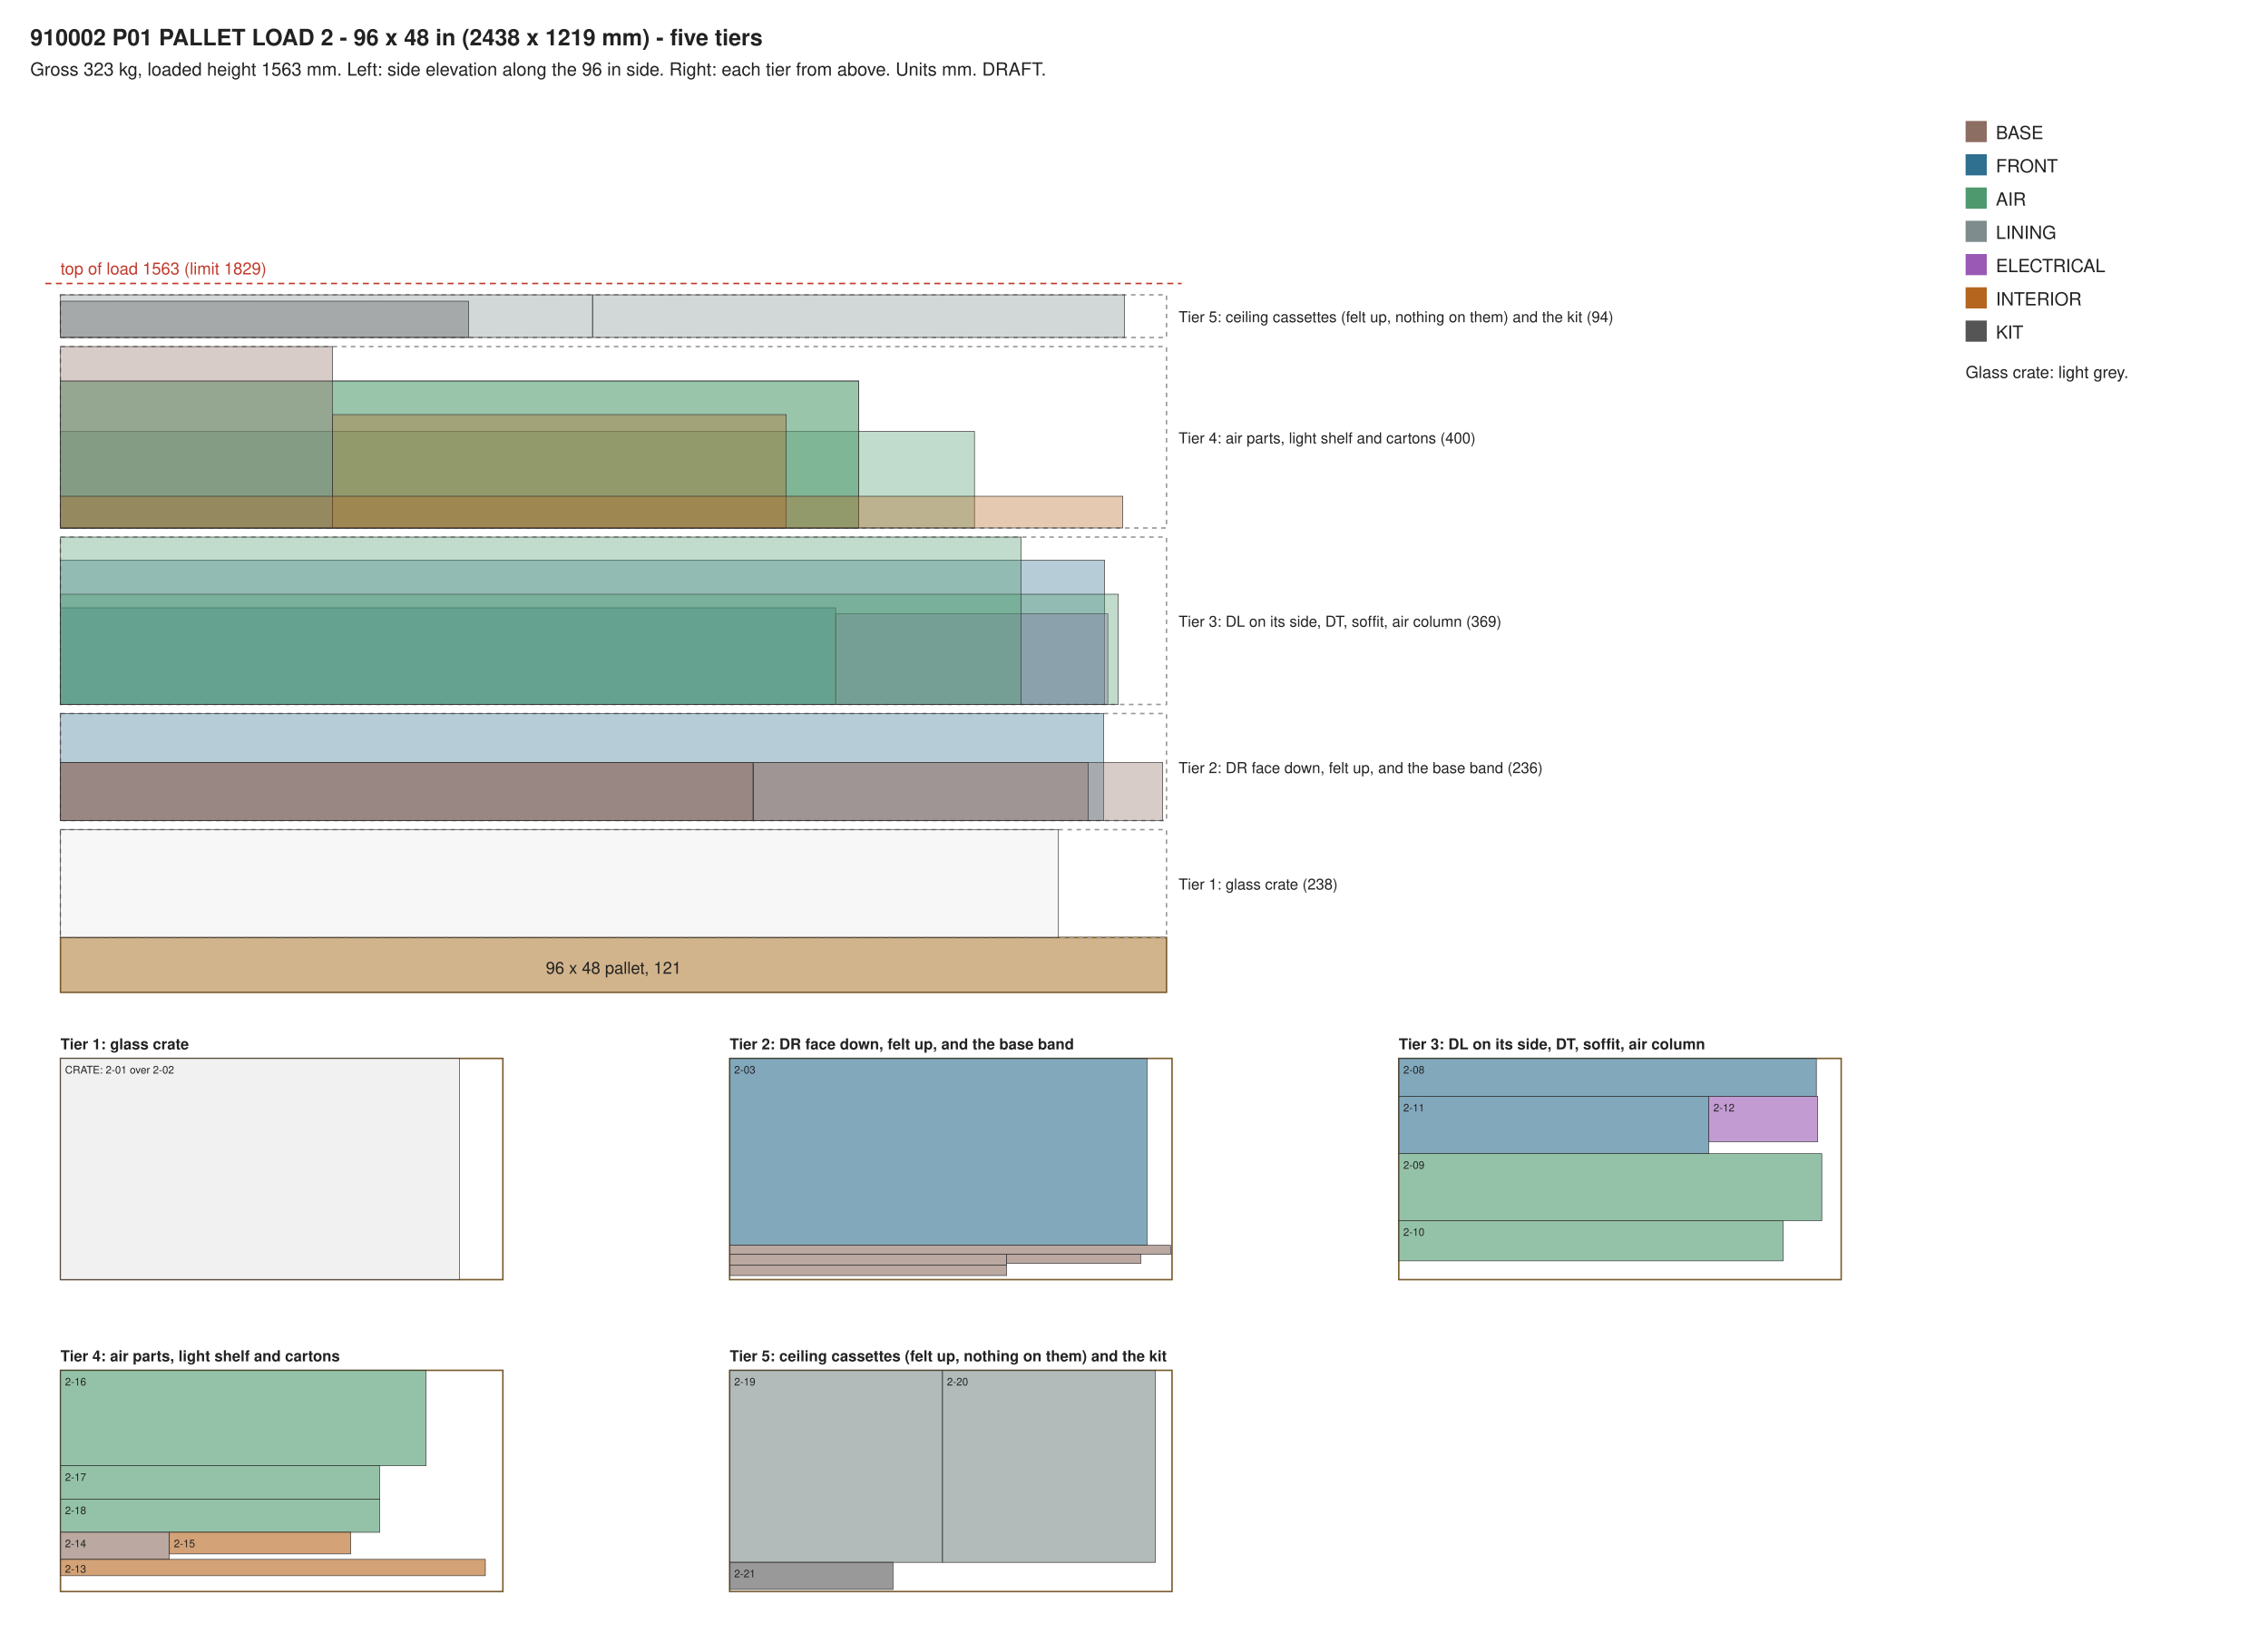
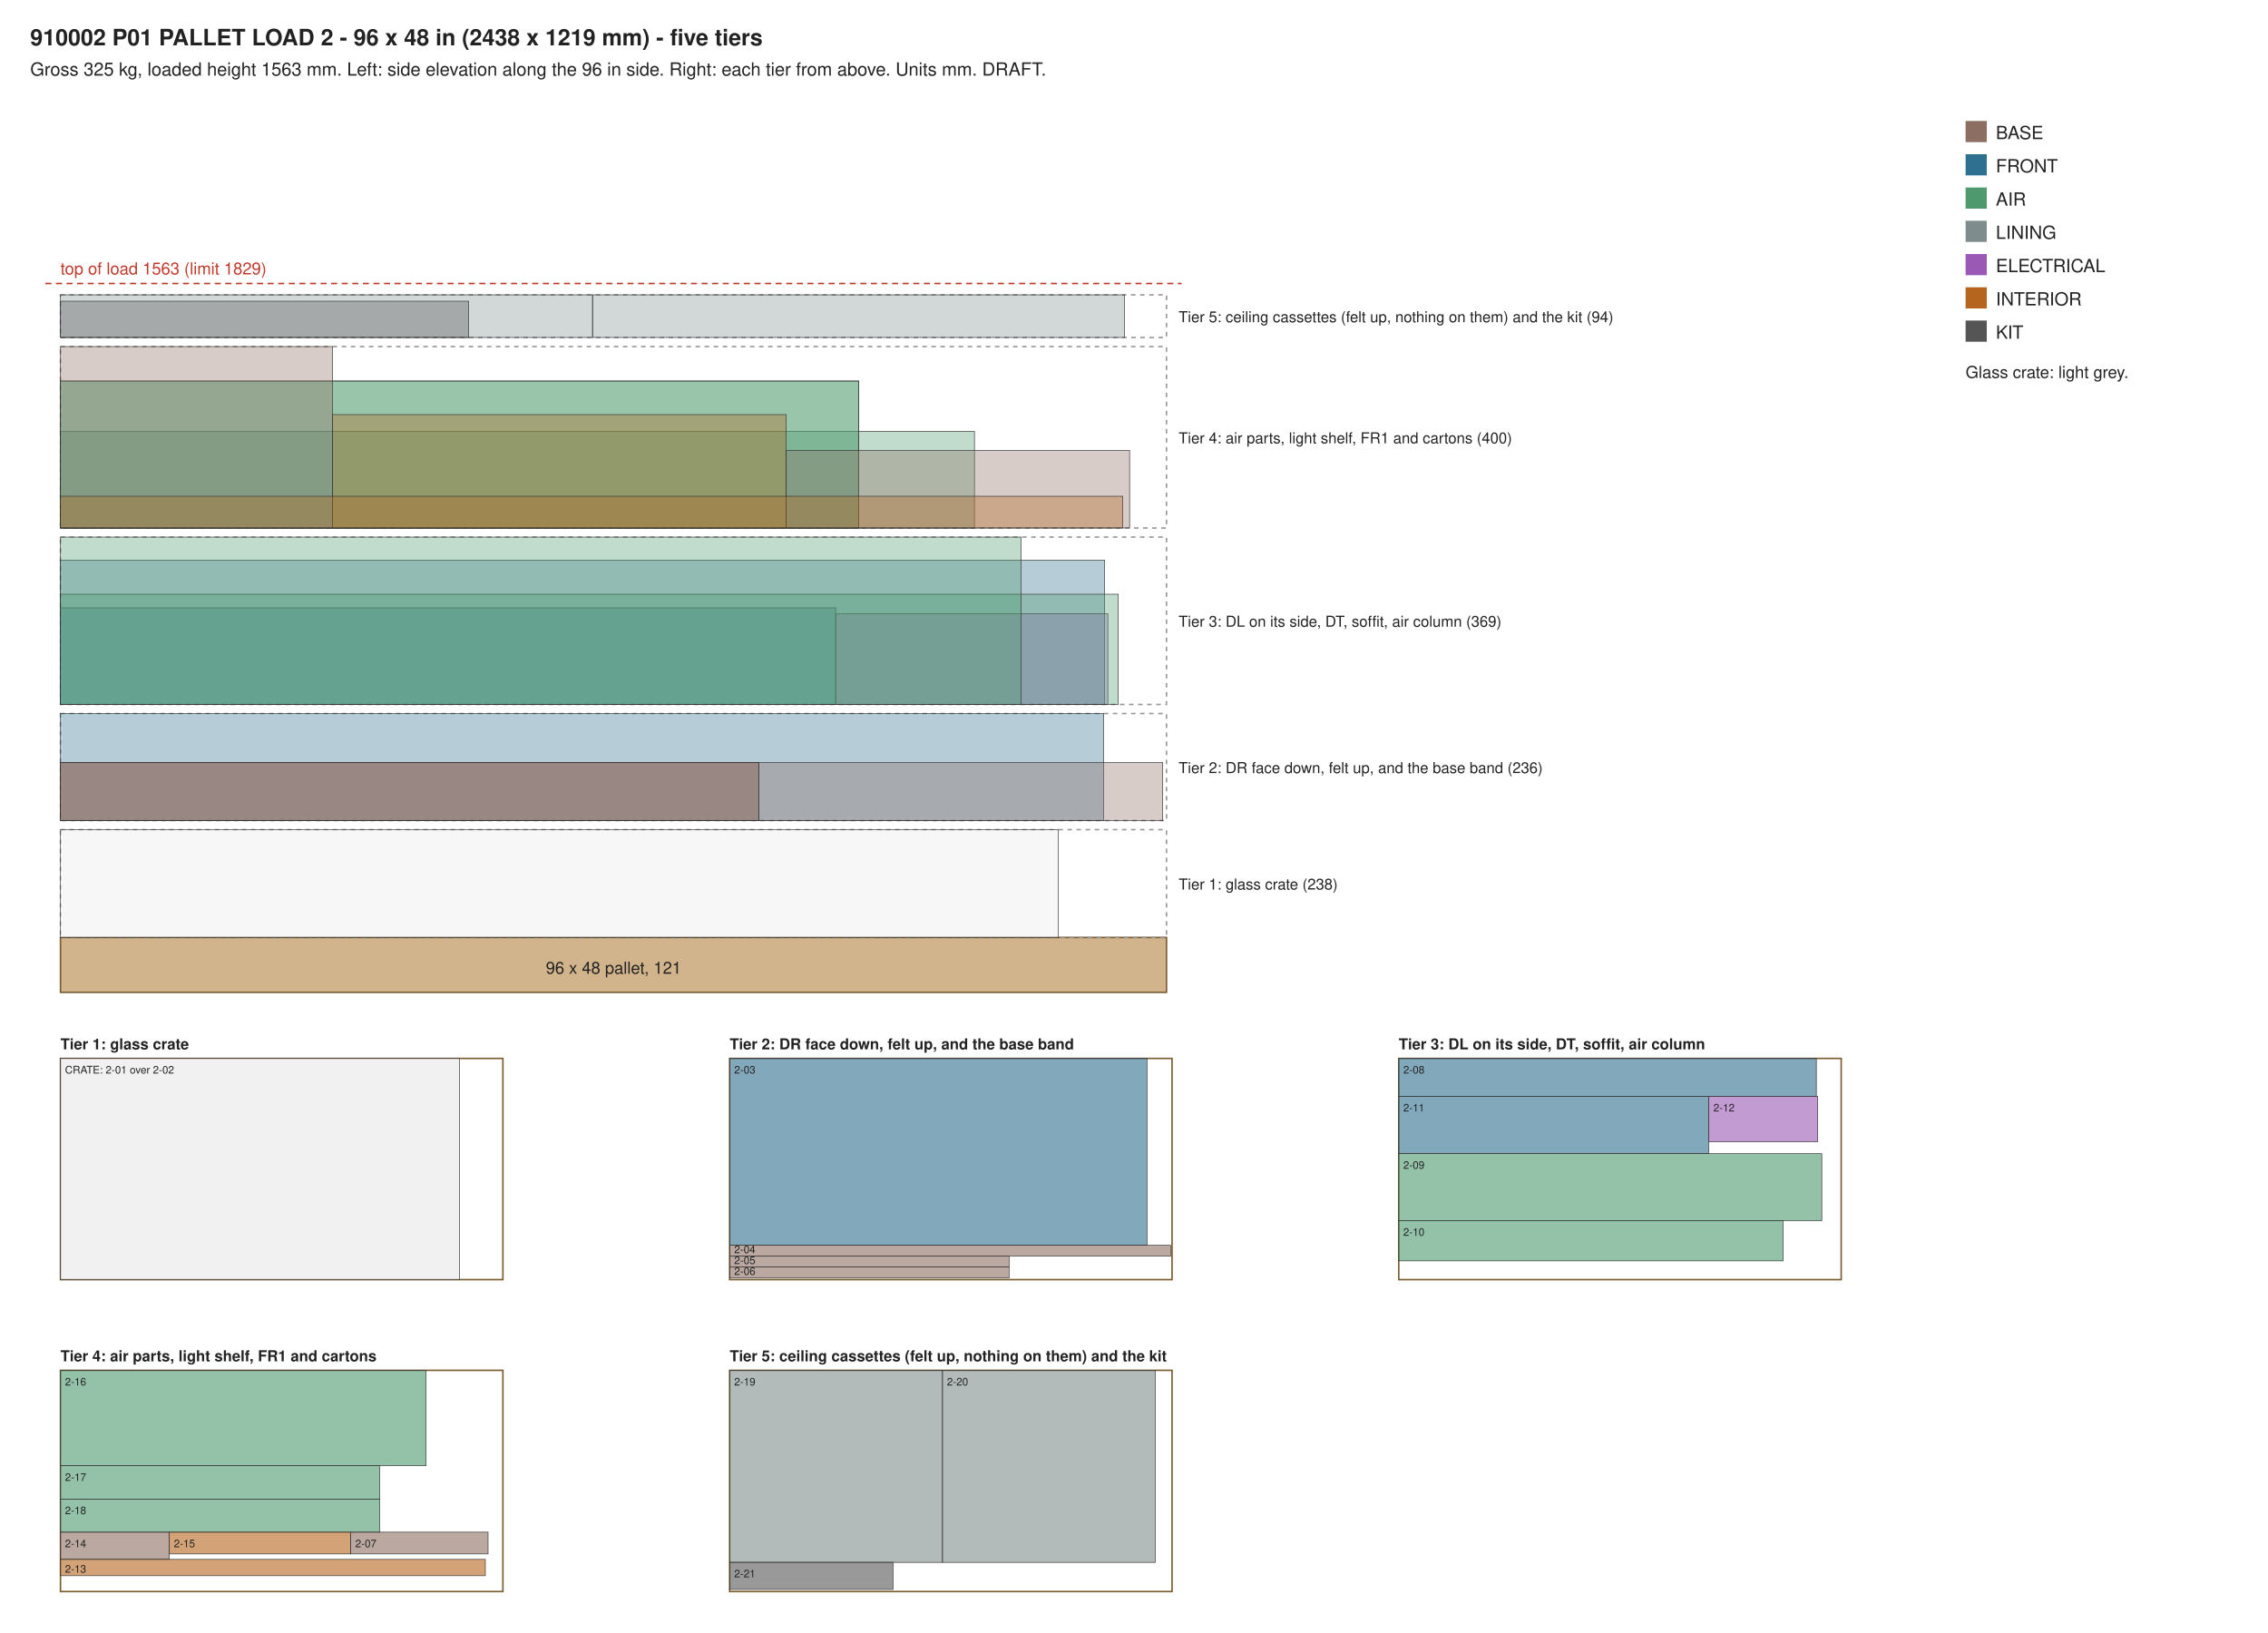
<svg xmlns="http://www.w3.org/2000/svg" width="1500" height="1080" viewBox="0 0 1500 1080">
  <rect width="1500" height="1080" fill="#ffffff" />
  <text x="20.0" y="30.0" font-family="Helvetica, Arial, sans-serif" font-size="15" text-anchor="start" font-weight="bold" fill="#222">910002 P01  PALLET LOAD 2 - 96 x 48 in (2438 x 1219 mm) - five tiers</text>
-   <text x="20.0" y="50.0" font-family="Helvetica, Arial, sans-serif" font-size="12" text-anchor="start" font-weight="normal" fill="#222">Gross 323 kg, loaded height 1563 mm. Left: side elevation along the 96 in side. Right: each tier from above. Units mm. DRAFT.</text>
+   <text x="20.0" y="50.0" font-family="Helvetica, Arial, sans-serif" font-size="12" text-anchor="start" font-weight="normal" fill="#222">Gross 325 kg, loaded height 1563 mm. Left: side elevation along the 96 in side. Right: each tier from above. Units mm. DRAFT.</text>
  <rect x="40" y="620" width="731.5" height="36.3" fill="#d2b48c" stroke="#7a5c2e" />
  <text x="405.8" y="644.0" font-family="Helvetica, Arial, sans-serif" font-size="11" text-anchor="middle" font-weight="normal" fill="#222">96 x 48 pallet, 121</text>
  <rect x="40" y="548.7" width="731.5" height="71.3" fill="none" stroke="#999" stroke-dasharray="3 3" />
  <rect x="40.0" y="548.7" width="660.0" height="71.3" fill="#e8e8e8" fill-opacity="0.35" stroke="#333" stroke-width="0.4" />
  <text x="779.5" y="588.3" font-family="Helvetica, Arial, sans-serif" font-size="10" text-anchor="start" font-weight="normal" fill="#222">Tier 1: glass crate (238)</text>
  <rect x="40" y="471.9" width="731.5" height="70.8" fill="none" stroke="#999" stroke-dasharray="3 3" />
  <rect x="40.0" y="471.9" width="690.0" height="70.8" fill="#2f6f8f" fill-opacity="0.35" stroke="#333" stroke-width="0.4" />
  <rect x="40.0" y="504.3" width="729.0" height="38.4" fill="#8d6e63" fill-opacity="0.35" stroke="#333" stroke-width="0.4" />
-   <rect x="40.0" y="504.3" width="458.1" height="38.4" fill="#8d6e63" fill-opacity="0.35" stroke="#333" stroke-width="0.4" />
-   <rect x="498.1" y="504.3" width="221.7" height="38.4" fill="#8d6e63" fill-opacity="0.35" stroke="#333" stroke-width="0.4" />
-   <rect x="40.0" y="504.3" width="458.1" height="38.4" fill="#8d6e63" fill-opacity="0.35" stroke="#333" stroke-width="0.4" />
+   <rect x="40.0" y="504.3" width="462.0" height="38.4" fill="#8d6e63" fill-opacity="0.35" stroke="#333" stroke-width="0.4" />
+   <rect x="40.0" y="504.3" width="462.0" height="38.4" fill="#8d6e63" fill-opacity="0.35" stroke="#333" stroke-width="0.4" />
  <text x="779.5" y="511.3" font-family="Helvetica, Arial, sans-serif" font-size="10" text-anchor="start" font-weight="normal" fill="#222">Tier 2: DR face down, felt up, and the base band (236)</text>
  <rect x="40" y="355.2" width="731.5" height="110.7" fill="none" stroke="#999" stroke-dasharray="3 3" />
  <rect x="40.0" y="370.5" width="690.6" height="95.4" fill="#2f6f8f" fill-opacity="0.35" stroke="#333" stroke-width="0.4" />
  <rect x="40.0" y="402.0" width="512.7" height="63.9" fill="#2f6f8f" fill-opacity="0.35" stroke="#333" stroke-width="0.4" />
  <rect x="552.7" y="405.9" width="180.0" height="60.0" fill="#9b59b6" fill-opacity="0.35" stroke="#333" stroke-width="0.4" />
  <rect x="40.0" y="393.0" width="699.6" height="72.9" fill="#4e9a6e" fill-opacity="0.35" stroke="#333" stroke-width="0.4" />
  <rect x="40.0" y="355.2" width="635.4" height="110.7" fill="#4e9a6e" fill-opacity="0.35" stroke="#333" stroke-width="0.4" />
  <text x="779.5" y="414.5" font-family="Helvetica, Arial, sans-serif" font-size="10" text-anchor="start" font-weight="normal" fill="#222">Tier 3: DL on its side, DT, soffit, air column (369)</text>
  <rect x="40" y="229.2" width="731.5" height="120.0" fill="none" stroke="#999" stroke-dasharray="3 3" />
  <rect x="40.0" y="285.3" width="604.5" height="63.9" fill="#4e9a6e" fill-opacity="0.35" stroke="#333" stroke-width="0.4" />
  <rect x="40.0" y="252.0" width="528.0" height="97.2" fill="#4e9a6e" fill-opacity="0.35" stroke="#333" stroke-width="0.4" />
  <rect x="40.0" y="252.0" width="528.0" height="97.2" fill="#4e9a6e" fill-opacity="0.35" stroke="#333" stroke-width="0.4" />
  <rect x="40.0" y="229.2" width="180.0" height="120.0" fill="#8d6e63" fill-opacity="0.35" stroke="#333" stroke-width="0.4" />
  <rect x="220.0" y="274.2" width="300.0" height="75.0" fill="#b5651d" fill-opacity="0.35" stroke="#333" stroke-width="0.4" />
+   <rect x="520.0" y="297.9" width="227.1" height="51.3" fill="#8d6e63" fill-opacity="0.35" stroke="#333" stroke-width="0.4" />
  <rect x="40.0" y="328.2" width="702.6" height="21.0" fill="#b5651d" fill-opacity="0.35" stroke="#333" stroke-width="0.4" />
-   <text x="779.5" y="293.2" font-family="Helvetica, Arial, sans-serif" font-size="10" text-anchor="start" font-weight="normal" fill="#222">Tier 4: air parts, light shelf and cartons (400)</text>
+   <text x="779.5" y="293.2" font-family="Helvetica, Arial, sans-serif" font-size="10" text-anchor="start" font-weight="normal" fill="#222">Tier 4: air parts, light shelf, FR1 and cartons (400)</text>
  <rect x="40" y="195.0" width="731.5" height="28.2" fill="none" stroke="#999" stroke-dasharray="3 3" />
  <rect x="40.0" y="195.0" width="351.9" height="28.2" fill="#7f8c8d" fill-opacity="0.35" stroke="#333" stroke-width="0.4" />
  <rect x="391.9" y="195.0" width="351.9" height="28.2" fill="#7f8c8d" fill-opacity="0.35" stroke="#333" stroke-width="0.4" />
  <rect x="40.0" y="199.2" width="270.0" height="24.0" fill="#555555" fill-opacity="0.35" stroke="#333" stroke-width="0.4" />
  <text x="779.5" y="213.1" font-family="Helvetica, Arial, sans-serif" font-size="10" text-anchor="start" font-weight="normal" fill="#222">Tier 5: ceiling cassettes (felt up, nothing on them) and the kit (94)</text>
  <line x1="30" y1="187.5" x2="781.5" y2="187.5" stroke="#c0392b" stroke-dasharray="4 3" />
  <text x="40.0" y="181.5" font-family="Helvetica, Arial, sans-serif" font-size="11" text-anchor="start" font-weight="normal" fill="#c0392b">top of load 1563 (limit 1829)</text>
  <text x="40.0" y="694.0" font-family="Helvetica, Arial, sans-serif" font-size="10" text-anchor="start" font-weight="bold" fill="#222">Tier 1: glass crate</text>
  <rect x="40.0" y="700.0" width="292.6" height="146.3" fill="none" stroke="#7a5c2e" />
  <rect x="40.0" y="700.0" width="264.0" height="146.3" fill="#e8e8e8" fill-opacity="0.6" stroke="#333" stroke-width="0.4" />
  <text x="43.0" y="710.0" font-family="Helvetica, Arial, sans-serif" font-size="7" text-anchor="start" font-weight="normal" fill="#222">CRATE: 2-01 over 2-02</text>
  <text x="482.6" y="694.0" font-family="Helvetica, Arial, sans-serif" font-size="10" text-anchor="start" font-weight="bold" fill="#222">Tier 2: DR face down, felt up, and the base band</text>
  <rect x="482.56" y="700.0" width="292.6" height="146.3" fill="none" stroke="#7a5c2e" />
  <rect x="482.6" y="700.0" width="276.0" height="123.6" fill="#2f6f8f" fill-opacity="0.6" stroke="#333" stroke-width="0.4" />
  <text x="485.6" y="710.0" font-family="Helvetica, Arial, sans-serif" font-size="7" text-anchor="start" font-weight="normal" fill="#222">2-03</text>
-   <rect x="482.6" y="823.6" width="291.6" height="6.0" fill="#8d6e63" fill-opacity="0.6" stroke="#333" stroke-width="0.4" />
-   <rect x="482.6" y="829.6" width="183.2" height="7.0" fill="#8d6e63" fill-opacity="0.6" stroke="#333" stroke-width="0.4" />
-   <rect x="665.8" y="829.6" width="88.7" height="6.0" fill="#8d6e63" fill-opacity="0.6" stroke="#333" stroke-width="0.4" />
-   <rect x="482.6" y="836.6" width="183.2" height="7.0" fill="#8d6e63" fill-opacity="0.6" stroke="#333" stroke-width="0.4" />
+   <rect x="482.6" y="823.6" width="291.6" height="7.2" fill="#8d6e63" fill-opacity="0.6" stroke="#333" stroke-width="0.4" />
+   <text x="485.6" y="828.8" font-family="Helvetica, Arial, sans-serif" font-size="7" text-anchor="start" font-weight="normal" fill="#222">2-04</text>
+   <rect x="482.6" y="830.8" width="184.8" height="7.2" fill="#8d6e63" fill-opacity="0.6" stroke="#333" stroke-width="0.4" />
+   <text x="485.6" y="836.0" font-family="Helvetica, Arial, sans-serif" font-size="7" text-anchor="start" font-weight="normal" fill="#222">2-05</text>
+   <rect x="482.6" y="838.0" width="184.8" height="7.2" fill="#8d6e63" fill-opacity="0.6" stroke="#333" stroke-width="0.4" />
+   <text x="485.6" y="843.2" font-family="Helvetica, Arial, sans-serif" font-size="7" text-anchor="start" font-weight="normal" fill="#222">2-06</text>
  <text x="925.1" y="694.0" font-family="Helvetica, Arial, sans-serif" font-size="10" text-anchor="start" font-weight="bold" fill="#222">Tier 3: DL on its side, DT, soffit, air column</text>
  <rect x="925.12" y="700.0" width="292.6" height="146.3" fill="none" stroke="#7a5c2e" />
  <rect x="925.1" y="700.0" width="276.2" height="25.1" fill="#2f6f8f" fill-opacity="0.6" stroke="#333" stroke-width="0.4" />
  <text x="928.1" y="710.0" font-family="Helvetica, Arial, sans-serif" font-size="7" text-anchor="start" font-weight="normal" fill="#222">2-08</text>
  <rect x="925.1" y="725.1" width="205.1" height="37.9" fill="#2f6f8f" fill-opacity="0.6" stroke="#333" stroke-width="0.4" />
  <text x="928.1" y="735.1" font-family="Helvetica, Arial, sans-serif" font-size="7" text-anchor="start" font-weight="normal" fill="#222">2-11</text>
  <rect x="1130.2" y="725.1" width="72.0" height="30.0" fill="#9b59b6" fill-opacity="0.6" stroke="#333" stroke-width="0.4" />
  <text x="1133.2" y="735.1" font-family="Helvetica, Arial, sans-serif" font-size="7" text-anchor="start" font-weight="normal" fill="#222">2-12</text>
  <rect x="925.1" y="763.0" width="279.8" height="44.3" fill="#4e9a6e" fill-opacity="0.6" stroke="#333" stroke-width="0.4" />
  <text x="928.1" y="773.0" font-family="Helvetica, Arial, sans-serif" font-size="7" text-anchor="start" font-weight="normal" fill="#222">2-09</text>
  <rect x="925.1" y="807.3" width="254.2" height="26.6" fill="#4e9a6e" fill-opacity="0.6" stroke="#333" stroke-width="0.4" />
  <text x="928.1" y="817.3" font-family="Helvetica, Arial, sans-serif" font-size="7" text-anchor="start" font-weight="normal" fill="#222">2-10</text>
-   <text x="40.0" y="900.3" font-family="Helvetica, Arial, sans-serif" font-size="10" text-anchor="start" font-weight="bold" fill="#222">Tier 4: air parts, light shelf and cartons</text>
+   <text x="40.0" y="900.3" font-family="Helvetica, Arial, sans-serif" font-size="10" text-anchor="start" font-weight="bold" fill="#222">Tier 4: air parts, light shelf, FR1 and cartons</text>
  <rect x="40.0" y="906.28" width="292.6" height="146.3" fill="none" stroke="#7a5c2e" />
  <rect x="40.0" y="906.3" width="241.8" height="63.1" fill="#4e9a6e" fill-opacity="0.6" stroke="#333" stroke-width="0.4" />
  <text x="43.0" y="916.3" font-family="Helvetica, Arial, sans-serif" font-size="7" text-anchor="start" font-weight="normal" fill="#222">2-16</text>
  <rect x="40.0" y="969.4" width="211.2" height="22.0" fill="#4e9a6e" fill-opacity="0.6" stroke="#333" stroke-width="0.4" />
  <text x="43.0" y="979.4" font-family="Helvetica, Arial, sans-serif" font-size="7" text-anchor="start" font-weight="normal" fill="#222">2-17</text>
  <rect x="40.0" y="991.4" width="211.2" height="22.0" fill="#4e9a6e" fill-opacity="0.6" stroke="#333" stroke-width="0.4" />
  <text x="43.0" y="1001.4" font-family="Helvetica, Arial, sans-serif" font-size="7" text-anchor="start" font-weight="normal" fill="#222">2-18</text>
  <rect x="40.0" y="1013.3" width="72.0" height="18.0" fill="#8d6e63" fill-opacity="0.6" stroke="#333" stroke-width="0.4" />
  <text x="43.0" y="1023.3" font-family="Helvetica, Arial, sans-serif" font-size="7" text-anchor="start" font-weight="normal" fill="#222">2-14</text>
  <rect x="112.0" y="1013.3" width="120.0" height="14.4" fill="#b5651d" fill-opacity="0.6" stroke="#333" stroke-width="0.4" />
  <text x="115.0" y="1023.3" font-family="Helvetica, Arial, sans-serif" font-size="7" text-anchor="start" font-weight="normal" fill="#222">2-15</text>
+   <rect x="232.0" y="1013.3" width="90.8" height="14.4" fill="#8d6e63" fill-opacity="0.6" stroke="#333" stroke-width="0.4" />
+   <text x="235.0" y="1023.3" font-family="Helvetica, Arial, sans-serif" font-size="7" text-anchor="start" font-weight="normal" fill="#222">2-07</text>
  <rect x="40.0" y="1031.3" width="281.0" height="10.8" fill="#b5651d" fill-opacity="0.6" stroke="#333" stroke-width="0.4" />
  <text x="43.0" y="1040.1" font-family="Helvetica, Arial, sans-serif" font-size="7" text-anchor="start" font-weight="normal" fill="#222">2-13</text>
  <text x="482.6" y="900.3" font-family="Helvetica, Arial, sans-serif" font-size="10" text-anchor="start" font-weight="bold" fill="#222">Tier 5: ceiling cassettes (felt up, nothing on them) and the kit</text>
  <rect x="482.56" y="906.28" width="292.6" height="146.3" fill="none" stroke="#7a5c2e" />
  <rect x="482.6" y="906.3" width="140.8" height="127.0" fill="#7f8c8d" fill-opacity="0.6" stroke="#333" stroke-width="0.4" />
  <text x="485.6" y="916.3" font-family="Helvetica, Arial, sans-serif" font-size="7" text-anchor="start" font-weight="normal" fill="#222">2-19</text>
  <rect x="623.3" y="906.3" width="140.8" height="127.0" fill="#7f8c8d" fill-opacity="0.6" stroke="#333" stroke-width="0.4" />
  <text x="626.3" y="916.3" font-family="Helvetica, Arial, sans-serif" font-size="7" text-anchor="start" font-weight="normal" fill="#222">2-20</text>
  <rect x="482.6" y="1033.2" width="108.0" height="18.0" fill="#555555" fill-opacity="0.6" stroke="#333" stroke-width="0.4" />
  <text x="485.6" y="1043.2" font-family="Helvetica, Arial, sans-serif" font-size="7" text-anchor="start" font-weight="normal" fill="#222">2-21</text>
  <rect x="1300" y="80" width="14" height="14" fill="#8d6e63" />
  <text x="1320.0" y="92.0" font-family="Helvetica, Arial, sans-serif" font-size="12" text-anchor="start" font-weight="normal" fill="#222">BASE</text>
  <rect x="1300" y="102" width="14" height="14" fill="#2f6f8f" />
  <text x="1320.0" y="114.0" font-family="Helvetica, Arial, sans-serif" font-size="12" text-anchor="start" font-weight="normal" fill="#222">FRONT</text>
  <rect x="1300" y="124" width="14" height="14" fill="#4e9a6e" />
  <text x="1320.0" y="136.0" font-family="Helvetica, Arial, sans-serif" font-size="12" text-anchor="start" font-weight="normal" fill="#222">AIR</text>
  <rect x="1300" y="146" width="14" height="14" fill="#7f8c8d" />
  <text x="1320.0" y="158.0" font-family="Helvetica, Arial, sans-serif" font-size="12" text-anchor="start" font-weight="normal" fill="#222">LINING</text>
  <rect x="1300" y="168" width="14" height="14" fill="#9b59b6" />
  <text x="1320.0" y="180.0" font-family="Helvetica, Arial, sans-serif" font-size="12" text-anchor="start" font-weight="normal" fill="#222">ELECTRICAL</text>
  <rect x="1300" y="190" width="14" height="14" fill="#b5651d" />
  <text x="1320.0" y="202.0" font-family="Helvetica, Arial, sans-serif" font-size="12" text-anchor="start" font-weight="normal" fill="#222">INTERIOR</text>
  <rect x="1300" y="212" width="14" height="14" fill="#555555" />
  <text x="1320.0" y="224.0" font-family="Helvetica, Arial, sans-serif" font-size="12" text-anchor="start" font-weight="normal" fill="#222">KIT</text>
  <text x="1300.0" y="250.0" font-family="Helvetica, Arial, sans-serif" font-size="11" text-anchor="start" font-weight="normal" fill="#222">Glass crate: light grey.</text>
</svg>
